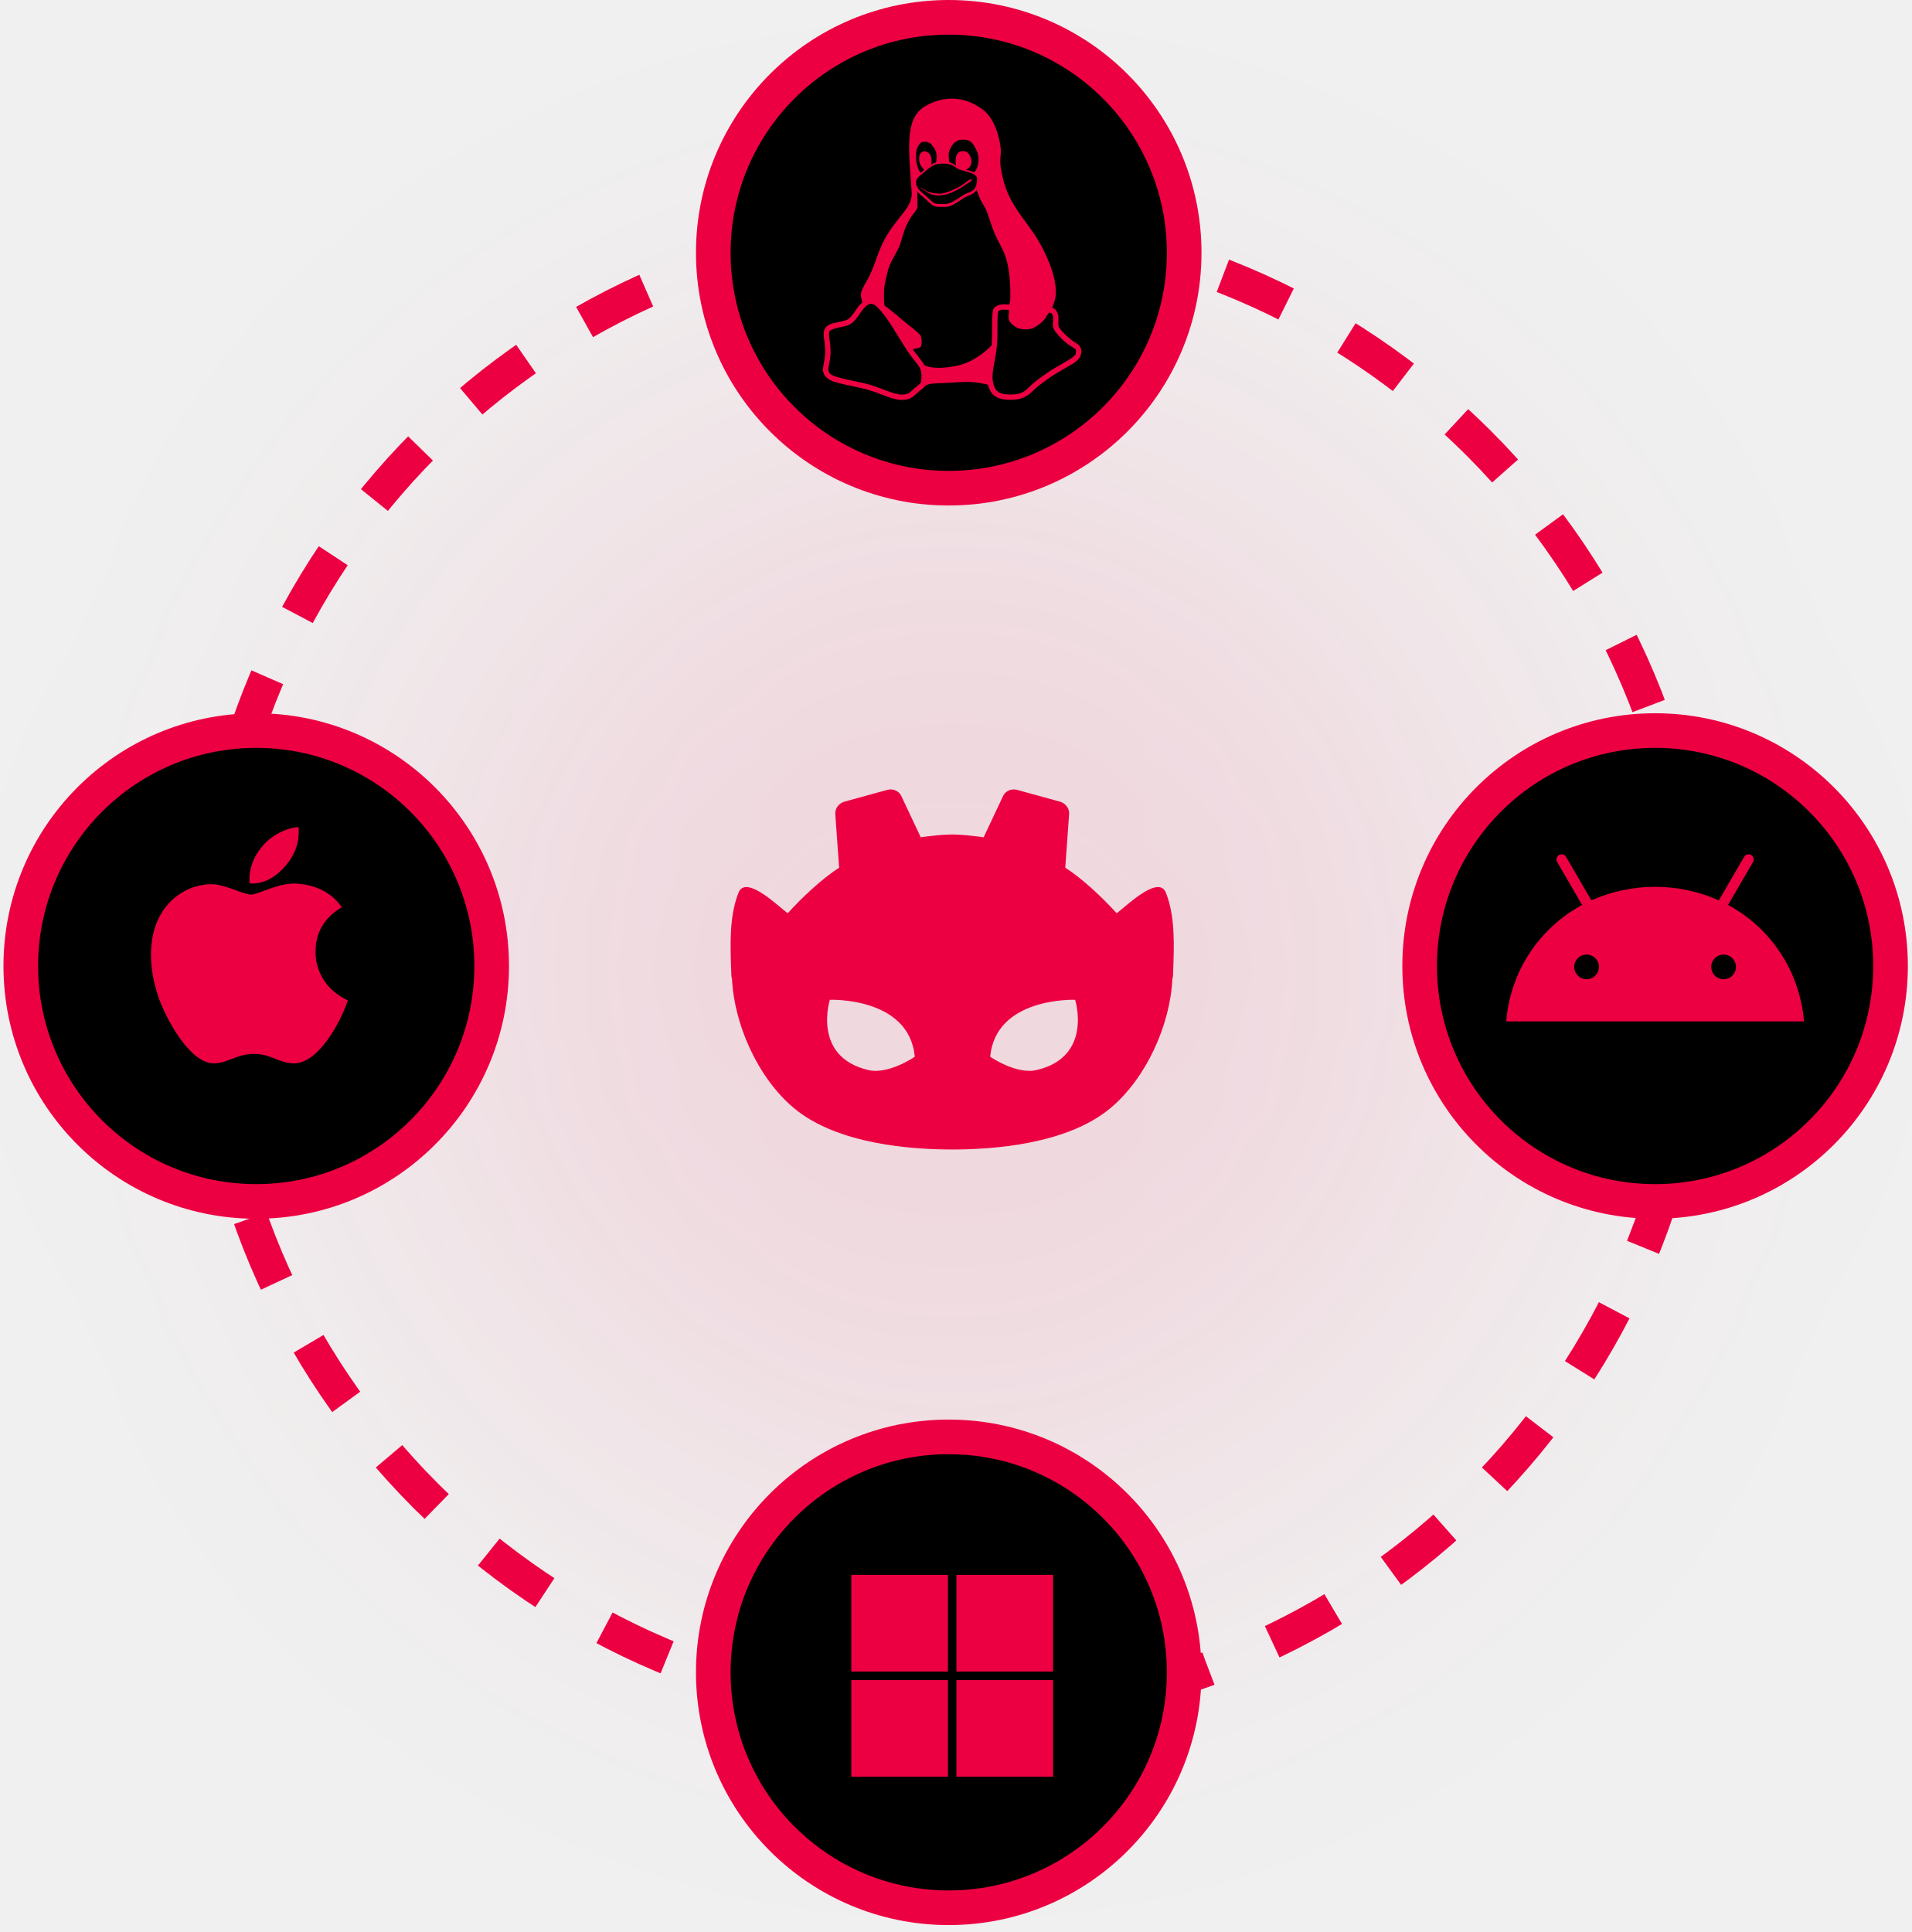
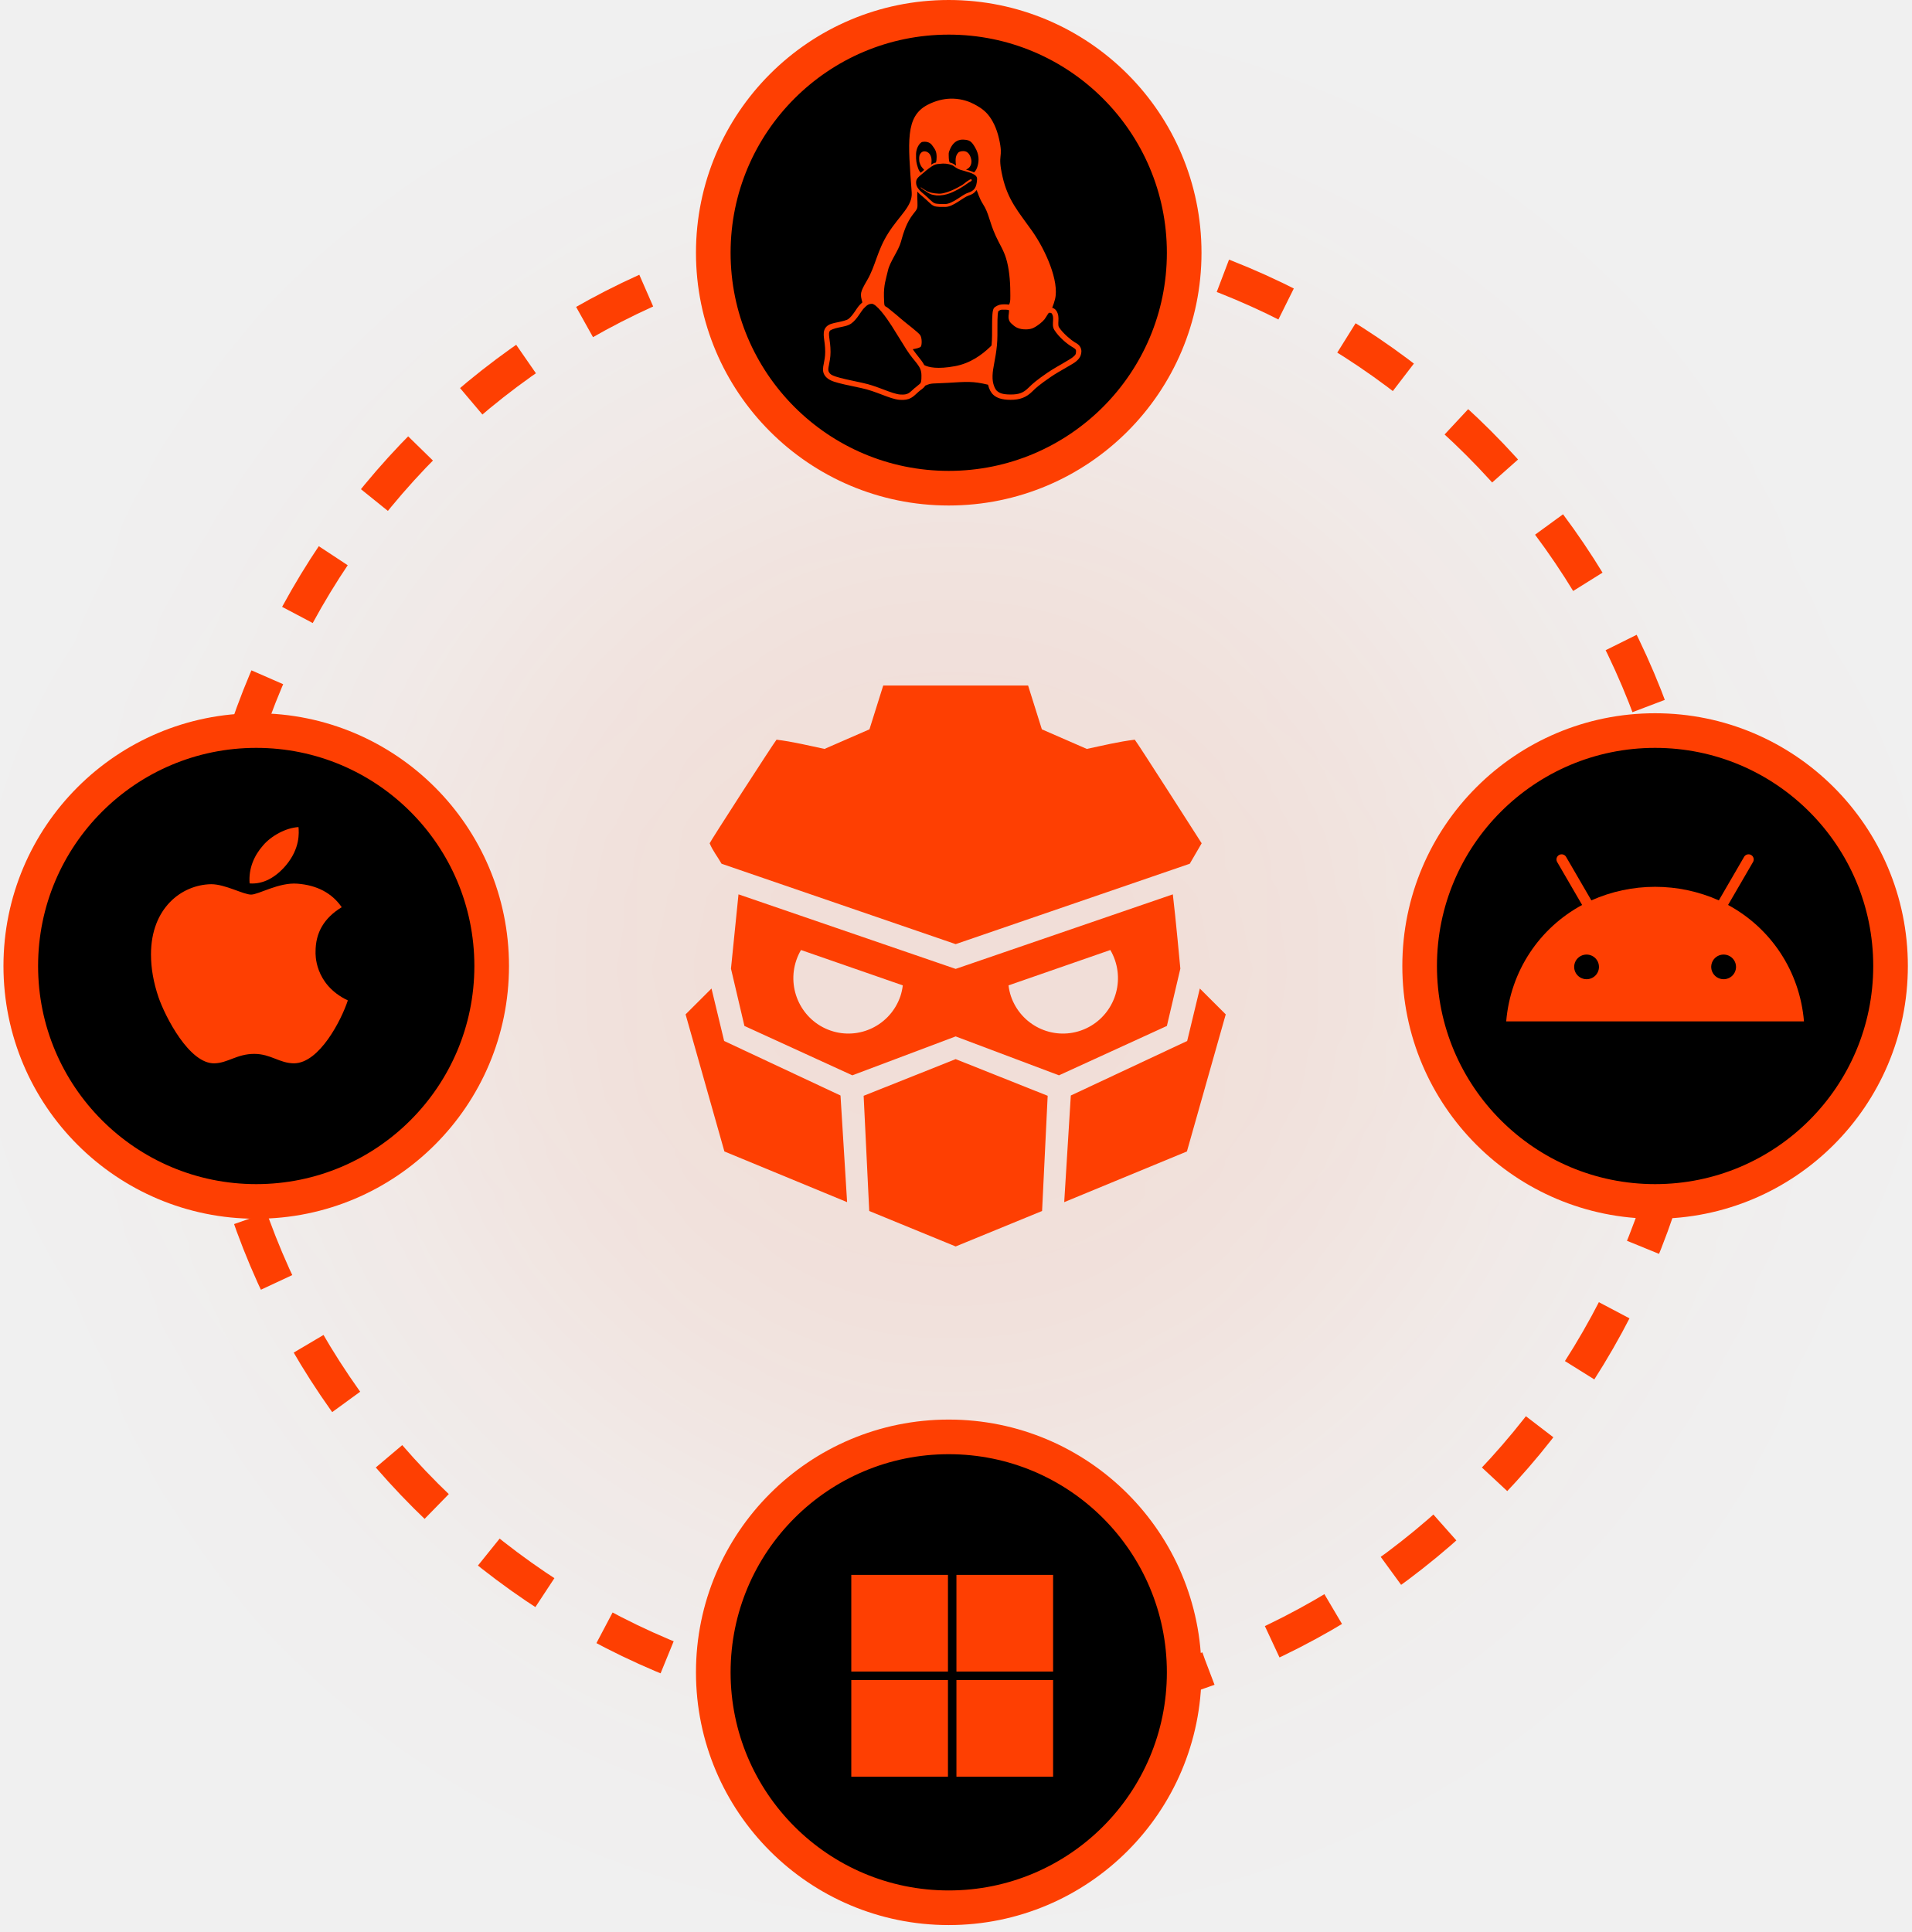
<svg xmlns="http://www.w3.org/2000/svg" viewBox="175 0 276 279" fill="none">
-   <g clip-path="url(#clip0_16_566)">
-     <g filter="url(#filter0_f_16_566)">
-       <circle cx="312.5" cy="140" r="85" fill="#ED0042" fill-opacity="0.1" />
+   <g clip-path="url(#clip0_2032_152)">
+     <g filter="url(#filter0_f_2032_152)">
+       <circle cx="312.5" cy="140" r="85" fill="#FE3F02" fill-opacity="0.1" />
    </g>
-     <path fill-rule="evenodd" clip-rule="evenodd" d="M315.371 120.708C315.932 120.76 316.49 120.828 317.042 120.911L319.848 114.951C320.195 114.212 321.051 113.839 321.877 114.066L328.057 115.766C328.882 115.993 329.441 116.755 329.383 117.573L328.827 125.306C331.24 126.832 334.25 129.663 336.253 131.885C336.493 131.703 336.808 131.441 337.171 131.137C339.123 129.504 342.489 126.688 343.369 128.939C344.708 132.367 344.557 136.373 344.399 140.559L344.388 140.87C344.381 141.057 344.347 141.232 344.293 141.393C343.989 147.934 340.551 155.684 335.351 160.026C329.015 165.316 318.179 166 312.5 166C306.821 166 295.985 165.316 289.649 160.026C284.449 155.684 281.011 147.934 280.707 141.393C280.653 141.232 280.619 141.057 280.612 140.871L280.601 140.559C280.443 136.373 280.292 132.367 281.631 128.939C282.511 126.688 285.877 129.504 287.83 131.137C288.193 131.441 288.507 131.703 288.747 131.885C290.75 129.663 293.76 126.832 296.173 125.306L295.617 117.573C295.559 116.755 296.118 115.993 296.943 115.766L303.123 114.066C303.949 113.839 304.805 114.212 305.152 114.951L307.958 120.911C308.51 120.828 309.068 120.76 309.629 120.708C310.515 120.563 312.479 120.501 312.5 120.5C312.5 120.5 314.48 120.562 315.371 120.708ZM294.834 144.38C294.834 144.38 306.3 143.938 307.097 152.603C307.097 152.603 303.335 155.218 300.385 154.525C292.219 152.603 294.834 144.38 294.834 144.38ZM330.251 144.38C330.251 144.38 318.786 143.938 317.988 152.603C317.988 152.603 321.751 155.218 324.7 154.525C332.866 152.603 330.251 144.38 330.251 144.38Z" fill="#ED0042" />
-     <rect x="205" y="32.5" width="215" height="215" rx="107.5" stroke="#ED0042" stroke-width="5" stroke-dasharray="10 10" />
+     <rect x="205" y="32.5" width="215" height="215" rx="107.5" stroke="#FE3F02" stroke-width="5" stroke-dasharray="10 10" />
+     <path d="M302.539 99L300.552 105.323C298.388 106.266 296.224 107.208 294.06 108.152C291.763 107.664 289.461 107.1 287.134 106.818C286.767 107.234 277.473 121.631 277.476 121.78C277.904 122.836 278.639 123.744 279.195 124.732L313 136.342L346.805 124.732L348.524 121.78C348.524 121.78 339.233 107.234 338.865 106.818C336.539 107.1 334.237 107.664 331.94 108.152C329.776 107.208 327.612 106.266 325.448 105.323L323.461 99H302.539ZM281.641 129.153L280.555 139.884L282.497 148.156L298.081 155.287L313 149.668L327.919 155.287L343.502 148.156L345.445 139.884C345.445 139.884 344.766 132.497 344.359 129.153L313 139.918L281.641 129.153ZM290.666 137.191L305.366 142.298C305.303 142.831 305.187 143.355 305.019 143.865C303.588 148.042 299.065 150.26 294.918 148.819C290.769 147.377 288.567 142.823 289.998 138.646C290.172 138.139 290.396 137.652 290.666 137.191ZM335.334 137.191C335.604 137.652 335.828 138.139 336.002 138.646C337.433 142.823 335.231 147.377 331.083 148.819C326.935 150.26 322.412 148.042 320.981 143.865C320.813 143.355 320.697 142.831 320.634 142.298L335.334 137.191ZM277.742 142.752L274 146.486L279.606 166.282L297.324 173.601L296.371 158.202L279.568 150.327L277.742 142.752ZM348.258 142.752L346.432 150.327L329.629 158.202L328.676 173.601L346.394 166.282L352 146.486L348.258 142.752ZM313 152.949L299.713 158.244L300.52 174.88L313 180L325.48 174.88L326.287 158.244L313 152.949Z" fill="#FE3F02" />
    <rect x="278" y="2.5" width="68" height="68" rx="34" fill="black" />
-     <rect x="278" y="2.5" width="68" height="68" rx="34" stroke="#ED0042" stroke-width="5" />
-     <path d="M312.22 14.248C311.243 14.279 310.128 14.524 308.943 15.139C305.695 16.831 306.12 20.485 306.653 27.8C306.788 29.771 304.903 31.077 303.271 33.657C301.639 36.227 301.461 38.33 300.226 40.453C299.16 42.286 299.194 42.409 299.527 43.666C299.397 43.778 299.28 43.896 299.166 44.012C298.892 44.292 298.661 44.681 298.386 45.072C298.112 45.464 297.81 45.849 297.495 46.077C297.244 46.258 296.59 46.405 295.944 46.542C295.299 46.68 294.629 46.779 294.233 47.298C293.9 47.742 293.918 48.267 293.984 48.816C294.05 49.365 294.165 49.999 294.161 50.824C294.161 51.513 294.047 52.029 293.96 52.487C293.959 52.489 293.96 52.493 293.96 52.495C293.842 53.062 293.74 53.605 294.048 54.134C294.304 54.56 294.715 54.879 295.478 55.13C296.242 55.381 297.406 55.632 299.391 56.046C300.411 56.258 301.428 56.64 302.363 56.994C303.299 57.349 304.145 57.679 304.91 57.741C305.627 57.795 306.136 57.697 306.549 57.468C306.961 57.239 307.252 56.921 307.649 56.568C308.025 56.232 308.308 56.124 308.549 55.781C308.568 55.754 308.58 55.721 308.597 55.693C309.578 55.27 309.536 55.425 311.931 55.283C314.537 55.129 315.451 55.017 317.675 55.556C317.832 56.239 318.124 56.74 318.462 57.034C318.918 57.441 319.623 57.741 320.937 57.741C322.254 57.741 323.193 57.405 324.078 56.52C324.599 55.999 325.138 55.525 326.769 54.407C327.4 53.977 328.203 53.517 328.906 53.114C329.257 52.912 329.587 52.724 329.854 52.56C330.121 52.395 330.318 52.273 330.473 52.118C330.592 51.998 331.126 51.602 331.155 50.776V50.768C331.167 50.356 330.982 50.02 330.762 49.812C330.541 49.605 330.302 49.495 330.151 49.402L330.143 49.394C329.757 49.171 328.474 48.141 327.91 47.241C327.813 47.086 327.815 46.772 327.838 46.342C327.86 45.911 327.874 45.359 327.532 44.863C327.371 44.629 327.149 44.506 326.938 44.446C327.119 43.991 327.262 43.571 327.348 43.217C327.99 40.612 325.974 36.099 324.046 33.367C322.118 30.636 320.542 28.945 319.764 25.494C318.977 22.035 319.951 23.035 319.258 20.016C318.919 18.51 318.319 17.316 317.651 16.529C316.983 15.726 316.09 15.272 315.651 15.035C315.075 14.726 314.008 14.285 312.63 14.248C312.496 14.244 312.36 14.243 312.22 14.248ZM314.004 20.16C314.073 20.16 314.147 20.162 314.221 20.168C314.99 20.227 315.295 20.386 315.827 21.333C316.394 22.323 316.384 23.167 316.181 23.928C316.073 24.331 315.919 24.658 315.651 24.9C315.59 24.869 315.53 24.839 315.466 24.812C315.169 24.684 314.832 24.587 314.494 24.49C314.703 24.407 314.903 24.271 315.04 24.089C315.243 23.826 315.316 23.446 315.265 23.116C315.138 22.389 314.767 21.823 314.132 21.823C313.862 21.823 313.539 21.861 313.361 22.056C313.124 22.318 312.992 22.651 312.992 23.116C312.992 23.359 313.007 23.659 313.056 23.92C312.991 23.876 312.928 23.829 312.855 23.775C312.67 23.638 312.415 23.532 312.132 23.462C312.061 23.295 312.016 23.103 312.011 22.851C311.995 22.04 311.933 22.137 312.212 21.494C312.458 20.939 312.966 20.17 314.004 20.16ZM308.541 20.465C308.891 20.469 309.308 20.578 309.593 20.972C309.991 21.521 310.252 21.813 310.252 22.659C310.256 23.01 310.219 23.26 310.156 23.47C310.026 23.499 309.892 23.538 309.738 23.615C309.655 23.658 309.564 23.718 309.473 23.775C309.503 23.579 309.521 23.371 309.521 23.165C309.521 22.801 309.409 22.477 309.248 22.249C309.096 22.021 308.771 21.855 308.517 21.855C308.246 21.855 308.05 21.964 307.898 22.201C307.678 22.522 307.738 22.887 307.738 23.141C307.738 23.547 308.022 24.035 308.115 24.137C308.283 24.31 308.354 24.45 308.453 24.53C308.372 24.598 308.292 24.666 308.228 24.723C308.129 24.808 308.044 24.874 307.954 24.948C307.795 24.775 307.661 24.551 307.569 24.281C307.341 23.605 307.254 23.223 307.28 22.225C307.288 21.853 307.394 21.5 307.521 21.221C307.715 20.806 308 20.523 308.22 20.489C308.315 20.473 308.424 20.464 308.541 20.465ZM311.176 23.623C311.732 23.609 312.409 23.759 312.702 23.976C313.071 24.251 313.348 24.408 313.69 24.522C314.255 24.708 314.887 24.84 315.361 25.045C315.599 25.147 315.799 25.266 315.924 25.406C316.049 25.546 316.107 25.702 316.092 25.92C316.055 26.505 315.956 26.913 315.755 27.206C315.555 27.499 315.254 27.697 314.775 27.848C314.333 27.985 313.788 28.392 313.2 28.764C312.613 29.136 311.993 29.463 311.497 29.463C311.002 29.463 310.311 29.477 309.963 29.351C309.815 29.298 309.585 29.116 309.328 28.877C309.072 28.637 308.788 28.345 308.469 28.081H308.461C307.839 27.577 307.303 27.06 307.288 26.418C307.276 26.07 307.369 25.861 307.561 25.647C307.752 25.433 308.045 25.22 308.396 24.916C308.754 24.6 309.419 24.073 309.85 23.848C309.853 23.846 309.856 23.849 309.858 23.848C310.251 23.654 310.492 23.691 310.943 23.639C311.016 23.63 311.097 23.625 311.176 23.623ZM315.233 25.88C315.154 25.883 315.058 25.933 314.952 25.992C314.846 26.052 314.729 26.13 314.606 26.218C314.363 26.392 314.112 26.597 313.931 26.732C313.93 26.733 313.925 26.731 313.923 26.732C313.564 26.949 312.936 27.296 312.269 27.567C311.599 27.839 310.888 28.031 310.397 27.953C310.394 27.953 310.391 27.953 310.389 27.953C309.981 27.939 309.179 27.837 308.669 27.503C308.41 27.344 308.127 27.189 308.003 27.053L307.971 27.085L307.955 27.117C308.169 27.265 308.171 27.297 308.485 27.503C308.488 27.505 308.49 27.501 308.493 27.503C308.537 27.537 308.588 27.561 308.621 27.583C308.781 27.681 308.945 27.791 309.047 27.864C309.493 28.092 309.506 28.112 310.228 28.218C310.231 28.218 310.233 28.218 310.236 28.218C311.626 28.3 312.711 27.683 313.409 27.318C314.064 26.947 314.432 26.685 314.863 26.378C315.022 26.271 315.156 26.215 315.241 26.153C315.283 26.122 315.314 26.09 315.321 26.041C315.328 25.992 315.308 25.942 315.265 25.896C315.263 25.893 315.26 25.89 315.257 25.888C315.254 25.888 315.252 25.888 315.249 25.888C315.247 25.885 315.244 25.882 315.241 25.88C315.238 25.88 315.236 25.88 315.233 25.88ZM316.012 27.433C316.254 27.891 316.333 28.5 316.944 29.471C317.849 30.892 317.793 31.89 318.808 34.114C319.315 35.231 319.914 36.093 320.286 37.328C320.692 38.647 320.889 40.445 320.889 42.204C320.889 42.881 320.949 43.616 320.704 43.988C320.702 43.99 320.705 43.993 320.704 43.996C320.505 43.956 320.296 43.948 320.021 43.948C319.475 43.948 319.188 44.016 318.719 44.309C318.717 44.311 318.714 44.308 318.711 44.309V44.317C318.499 44.45 318.446 44.628 318.398 44.799C318.35 44.973 318.329 45.163 318.31 45.386C318.272 45.83 318.262 46.382 318.262 46.976C318.262 47.917 318.271 48.968 318.189 49.788C318.186 49.822 318.185 49.851 318.181 49.884C318.121 49.948 318.066 50.009 317.996 50.077C316.779 51.253 315.101 52.467 312.927 52.873C310.382 53.347 309.108 53.049 308.469 52.728C308.356 52.509 308.222 52.3 308.075 52.102C307.712 51.61 307.274 51.114 306.806 50.431C307.201 50.365 307.88 50.231 307.987 50.029C308.139 49.733 308.144 48.82 307.89 48.414C307.654 48.017 305.9 46.732 305.054 45.996C304.251 45.286 303.722 44.893 303.215 44.47C302.699 44.047 302.687 44.539 302.644 42.839C302.602 41.139 302.935 40.324 303.223 39.055C303.51 37.778 304.748 36.203 305.095 34.926C305.137 34.74 305.213 34.55 305.255 34.364C305.357 33.991 305.481 33.611 305.617 33.247C305.837 32.638 306.113 32.038 306.468 31.48C307.162 30.422 307.489 30.366 307.489 29.664C307.489 28.615 307.431 28.797 307.464 27.714C307.465 27.695 307.471 27.683 307.472 27.666C307.704 27.949 308.002 28.203 308.3 28.445C308.606 28.698 308.898 28.98 309.16 29.224C309.418 29.466 309.645 29.662 309.875 29.747V29.755C309.876 29.755 309.881 29.754 309.883 29.755C310.329 29.913 311.014 29.883 311.497 29.883C312.101 29.883 312.74 29.522 313.337 29.144C313.934 28.766 314.494 28.361 314.847 28.252C315.358 28.091 315.725 27.863 315.964 27.513C315.982 27.487 315.996 27.46 316.012 27.433ZM300.949 43.875C301.009 43.877 301.216 43.954 301.463 44.157C301.71 44.359 301.999 44.662 302.283 45C302.85 45.676 303.413 46.512 303.793 47.105C304.56 48.319 304.746 48.657 305.906 50.495C306.505 51.443 307.074 52.042 307.456 52.56C307.839 53.077 308.048 53.478 308.059 54.19C308.071 54.969 308.002 55.215 307.914 55.339C307.828 55.463 307.575 55.612 307.143 55.998H307.135V55.99C306.712 56.365 306.451 56.642 306.179 56.793C305.908 56.944 305.595 57.016 304.974 56.97C304.972 56.97 304.968 56.97 304.966 56.97C304.387 56.921 303.566 56.624 302.636 56.271C301.703 55.917 300.654 55.52 299.551 55.291C297.569 54.877 296.402 54.616 295.719 54.391C295.041 54.168 294.882 54.038 294.707 53.749C294.706 53.746 294.708 53.743 294.707 53.741C294.549 53.463 294.598 53.207 294.715 52.648V52.64C294.797 52.205 294.931 51.608 294.932 50.833C294.932 50.829 294.932 50.828 294.932 50.824C294.936 49.929 294.808 49.234 294.747 48.728C294.686 48.22 294.695 47.962 294.844 47.764C294.938 47.64 295.474 47.432 296.105 47.298C296.736 47.163 297.434 47.072 297.945 46.703C298.391 46.381 298.731 45.928 299.021 45.514C299.311 45.1 299.563 44.71 299.72 44.55C300.146 44.115 300.397 43.862 300.949 43.875ZM319.732 44.719C319.806 44.717 319.896 44.719 320.021 44.719C320.283 44.719 320.458 44.73 320.559 44.751C320.642 44.768 320.67 44.777 320.696 44.799C320.689 44.797 320.706 44.84 320.704 44.952C320.701 45.101 320.67 45.33 320.639 45.611V45.619C320.608 45.958 320.687 46.251 320.824 46.462C320.962 46.673 321.13 46.791 321.25 46.896V46.904C321.477 47.094 321.884 47.48 322.792 47.555H322.801C323.678 47.617 324.14 47.437 324.552 47.177C324.978 46.908 325.51 46.506 325.789 46.157H325.797C325.932 45.987 326.085 45.72 326.239 45.482C326.316 45.363 326.389 45.254 326.44 45.185C326.448 45.183 326.455 45.178 326.464 45.177C326.519 45.168 326.576 45.166 326.633 45.169C326.746 45.174 326.816 45.186 326.898 45.305C327.08 45.57 327.088 45.894 327.066 46.301C327.045 46.709 326.967 47.197 327.251 47.651C327.936 48.743 329.169 49.715 329.75 50.053V50.061C329.751 50.062 329.756 50.06 329.758 50.061C329.95 50.178 330.126 50.275 330.232 50.374C330.337 50.474 330.388 50.547 330.384 50.744C330.384 50.748 330.384 50.748 330.384 50.752C330.361 51.317 330.194 51.304 329.926 51.571C329.887 51.611 329.695 51.746 329.444 51.901C329.193 52.056 328.879 52.246 328.528 52.447C327.827 52.849 327.007 53.315 326.335 53.773H326.327C324.677 54.904 324.084 55.43 323.54 55.974C322.766 56.747 322.14 56.97 320.937 56.97C319.73 56.97 319.299 56.743 318.976 56.456H318.968C318.718 56.238 318.287 55.464 318.326 54.271C318.358 53.069 318.762 51.893 318.96 49.868C319.048 48.981 319.033 47.913 319.033 46.976C319.033 46.386 319.039 45.85 319.073 45.458C319.09 45.262 319.119 45.094 319.145 45C319.157 44.957 319.172 44.943 319.177 44.936C319.178 44.935 319.177 44.928 319.177 44.928C319.445 44.758 319.508 44.725 319.732 44.719Z" fill="#ED0042" />
+     <rect x="278" y="2.5" width="68" height="68" rx="34" stroke="#FE3F02" stroke-width="5" />
+     <path d="M312.22 14.247C311.243 14.279 310.128 14.524 308.943 15.139C305.695 16.831 306.12 20.485 306.653 27.8C306.788 29.77 304.903 31.077 303.271 33.657C301.639 36.227 301.461 38.33 300.226 40.453C299.16 42.286 299.194 42.409 299.527 43.666C299.397 43.778 299.28 43.895 299.166 44.012C298.892 44.291 298.661 44.681 298.386 45.072C298.112 45.464 297.81 45.849 297.495 46.076C297.244 46.257 296.59 46.404 295.944 46.542C295.299 46.68 294.629 46.779 294.233 47.297C293.9 47.741 293.918 48.267 293.984 48.816C294.05 49.365 294.165 49.999 294.161 50.824C294.161 51.513 294.047 52.029 293.96 52.487C293.959 52.489 293.96 52.493 293.96 52.495C293.842 53.062 293.74 53.605 294.048 54.134C294.304 54.56 294.715 54.879 295.478 55.13C296.242 55.381 297.406 55.632 299.391 56.046C300.411 56.257 301.428 56.639 302.363 56.994C303.299 57.349 304.145 57.679 304.91 57.741C305.627 57.795 306.136 57.697 306.549 57.468C306.961 57.239 307.252 56.921 307.649 56.568C308.025 56.232 308.308 56.124 308.549 55.781C308.568 55.754 308.58 55.721 308.597 55.693C309.578 55.27 309.536 55.425 311.931 55.283C314.537 55.129 315.451 55.017 317.675 55.556C317.832 56.239 318.124 56.74 318.462 57.034C318.918 57.441 319.623 57.741 320.937 57.741C322.254 57.741 323.193 57.405 324.078 56.52C324.599 55.999 325.138 55.525 326.769 54.407C327.4 53.977 328.203 53.517 328.906 53.114C329.257 52.912 329.587 52.724 329.854 52.559C330.121 52.395 330.318 52.273 330.473 52.118C330.592 51.998 331.126 51.602 331.155 50.776V50.768C331.167 50.356 330.982 50.02 330.762 49.812C330.541 49.604 330.302 49.494 330.151 49.402L330.143 49.394C329.757 49.171 328.474 48.141 327.91 47.241C327.813 47.086 327.815 46.772 327.838 46.342C327.86 45.911 327.874 45.359 327.532 44.863C327.371 44.628 327.149 44.506 326.938 44.446C327.119 43.99 327.262 43.571 327.348 43.216C327.99 40.612 325.974 36.099 324.046 33.367C322.118 30.636 320.542 28.945 319.764 25.494C318.977 22.035 319.951 23.035 319.258 20.015C318.919 18.51 318.319 17.315 317.651 16.529C316.983 15.726 316.09 15.271 315.651 15.035C315.075 14.725 314.008 14.285 312.63 14.247C312.496 14.244 312.36 14.243 312.22 14.247ZM314.004 20.16C314.073 20.159 314.147 20.162 314.221 20.168C314.99 20.227 315.295 20.386 315.827 21.333C316.394 22.322 316.384 23.167 316.181 23.928C316.073 24.331 315.919 24.658 315.651 24.9C315.59 24.869 315.53 24.839 315.466 24.811C315.169 24.684 314.832 24.587 314.494 24.49C314.703 24.407 314.903 24.271 315.04 24.088C315.243 23.826 315.316 23.446 315.265 23.116C315.138 22.389 314.767 21.823 314.132 21.823C313.862 21.823 313.539 21.861 313.361 22.056C313.124 22.318 312.992 22.651 312.992 23.116C312.992 23.359 313.007 23.659 313.056 23.92C312.991 23.876 312.928 23.829 312.855 23.775C312.67 23.638 312.415 23.532 312.132 23.462C312.061 23.295 312.016 23.102 312.011 22.851C311.995 22.039 311.933 22.136 312.212 21.494C312.458 20.939 312.966 20.17 314.004 20.16ZM308.541 20.465C308.891 20.468 309.308 20.578 309.593 20.971C309.991 21.521 310.252 21.813 310.252 22.659C310.256 23.01 310.219 23.26 310.156 23.47C310.026 23.499 309.892 23.538 309.738 23.614C309.655 23.657 309.564 23.718 309.473 23.775C309.503 23.579 309.521 23.37 309.521 23.165C309.521 22.801 309.409 22.477 309.248 22.249C309.096 22.02 308.771 21.855 308.517 21.855C308.246 21.855 308.05 21.964 307.898 22.201C307.678 22.522 307.738 22.887 307.738 23.14C307.738 23.546 308.022 24.035 308.115 24.137C308.283 24.31 308.354 24.45 308.453 24.53C308.372 24.598 308.292 24.666 308.228 24.723C308.129 24.808 308.044 24.874 307.954 24.948C307.795 24.775 307.661 24.551 307.569 24.281C307.341 23.605 307.254 23.223 307.28 22.225C307.288 21.853 307.394 21.5 307.521 21.221C307.715 20.806 308 20.523 308.22 20.489C308.315 20.473 308.424 20.464 308.541 20.465ZM311.176 23.622C311.732 23.609 312.409 23.759 312.702 23.976C313.071 24.251 313.348 24.408 313.69 24.522C314.255 24.707 314.887 24.84 315.361 25.044C315.599 25.147 315.799 25.266 315.924 25.406C316.049 25.546 316.107 25.702 316.092 25.92C316.055 26.505 315.956 26.913 315.755 27.206C315.555 27.498 315.254 27.697 314.775 27.848C314.333 27.984 313.788 28.392 313.2 28.764C312.613 29.136 311.993 29.463 311.497 29.463C311.002 29.463 310.311 29.477 309.963 29.351C309.815 29.298 309.585 29.116 309.328 28.877C309.072 28.637 308.788 28.344 308.469 28.081H308.461C307.839 27.577 307.303 27.06 307.288 26.418C307.276 26.07 307.369 25.861 307.561 25.647C307.752 25.433 308.045 25.22 308.396 24.916C308.754 24.6 309.419 24.073 309.85 23.848C309.853 23.846 309.856 23.849 309.858 23.848C310.251 23.654 310.492 23.691 310.943 23.639C311.016 23.63 311.097 23.625 311.176 23.622ZM315.233 25.88C315.154 25.883 315.058 25.933 314.952 25.992C314.846 26.052 314.729 26.13 314.606 26.217C314.363 26.391 314.112 26.596 313.931 26.732C313.93 26.733 313.925 26.731 313.923 26.732C313.564 26.948 312.936 27.296 312.269 27.567C311.599 27.839 310.888 28.031 310.397 27.953C310.394 27.952 310.391 27.952 310.389 27.953C309.981 27.939 309.179 27.837 308.669 27.503C308.41 27.343 308.127 27.189 308.003 27.053L307.971 27.085L307.955 27.117C308.169 27.265 308.171 27.297 308.485 27.503C308.488 27.505 308.49 27.501 308.493 27.503C308.537 27.537 308.588 27.561 308.621 27.583C308.781 27.681 308.945 27.791 309.047 27.864C309.493 28.092 309.506 28.112 310.228 28.218C310.231 28.218 310.233 28.218 310.236 28.218C311.626 28.3 312.711 27.683 313.409 27.318C314.064 26.947 314.432 26.685 314.863 26.378C315.022 26.271 315.156 26.215 315.241 26.153C315.283 26.122 315.314 26.09 315.321 26.041C315.328 25.992 315.308 25.941 315.265 25.896C315.263 25.893 315.26 25.89 315.257 25.888C315.254 25.888 315.252 25.888 315.249 25.888C315.247 25.885 315.244 25.882 315.241 25.88C315.238 25.88 315.236 25.88 315.233 25.88ZM316.012 27.433C316.254 27.891 316.333 28.5 316.944 29.471C317.849 30.892 317.793 31.89 318.808 34.114C319.315 35.231 319.914 36.093 320.286 37.328C320.692 38.647 320.889 40.445 320.889 42.204C320.889 42.881 320.949 43.615 320.704 43.988C320.702 43.99 320.705 43.993 320.704 43.996C320.505 43.956 320.296 43.947 320.021 43.947C319.475 43.947 319.188 44.015 318.719 44.309C318.717 44.31 318.714 44.307 318.711 44.309V44.317C318.499 44.45 318.446 44.628 318.398 44.799C318.35 44.973 318.329 45.163 318.31 45.386C318.272 45.83 318.262 46.382 318.262 46.976C318.262 47.917 318.271 48.967 318.189 49.788C318.186 49.821 318.185 49.851 318.181 49.884C318.121 49.948 318.066 50.009 317.996 50.077C316.779 51.253 315.101 52.467 312.927 52.873C310.382 53.347 309.108 53.049 308.469 52.728C308.356 52.509 308.222 52.3 308.075 52.102C307.712 51.61 307.274 51.114 306.806 50.431C307.201 50.365 307.88 50.231 307.987 50.029C308.139 49.733 308.144 48.82 307.89 48.414C307.654 48.017 305.9 46.732 305.054 45.996C304.251 45.285 303.722 44.893 303.215 44.47C302.699 44.047 302.687 44.539 302.644 42.839C302.602 41.139 302.935 40.324 303.223 39.055C303.51 37.778 304.748 36.203 305.095 34.926C305.137 34.74 305.213 34.549 305.255 34.363C305.357 33.991 305.481 33.61 305.617 33.247C305.837 32.638 306.113 32.038 306.468 31.479C307.162 30.422 307.489 30.366 307.489 29.664C307.489 28.615 307.431 28.796 307.464 27.714C307.465 27.695 307.471 27.683 307.472 27.666C307.704 27.949 308.002 28.203 308.3 28.445C308.606 28.698 308.898 28.98 309.16 29.224C309.418 29.465 309.645 29.662 309.875 29.746V29.755C309.876 29.755 309.881 29.754 309.883 29.755C310.329 29.913 311.014 29.883 311.497 29.883C312.101 29.883 312.74 29.522 313.337 29.144C313.934 28.766 314.494 28.361 314.847 28.252C315.358 28.091 315.725 27.863 315.964 27.513C315.982 27.487 315.996 27.46 316.012 27.433ZM300.949 43.875C301.009 43.877 301.216 43.954 301.463 44.156C301.71 44.358 301.999 44.662 302.283 45C302.85 45.676 303.413 46.512 303.793 47.105C304.56 48.319 304.746 48.657 305.906 50.495C306.505 51.443 307.074 52.042 307.456 52.559C307.839 53.077 308.048 53.477 308.059 54.19C308.071 54.969 308.002 55.215 307.914 55.339C307.828 55.463 307.575 55.612 307.143 55.998H307.135V55.99C306.712 56.365 306.451 56.642 306.179 56.793C305.908 56.944 305.595 57.016 304.974 56.97C304.972 56.97 304.968 56.97 304.966 56.97C304.387 56.921 303.566 56.623 302.636 56.271C301.703 55.917 300.654 55.519 299.551 55.291C297.569 54.877 296.402 54.616 295.719 54.391C295.041 54.168 294.882 54.038 294.707 53.748C294.706 53.746 294.708 53.743 294.707 53.74C294.549 53.463 294.598 53.207 294.715 52.648V52.64C294.797 52.205 294.931 51.608 294.932 50.832C294.932 50.829 294.932 50.828 294.932 50.824C294.936 49.929 294.808 49.234 294.747 48.728C294.686 48.219 294.695 47.962 294.844 47.764C294.938 47.64 295.474 47.432 296.105 47.298C296.736 47.163 297.434 47.072 297.945 46.703C298.391 46.381 298.731 45.928 299.021 45.514C299.311 45.1 299.563 44.71 299.72 44.55C300.146 44.115 300.397 43.862 300.949 43.875ZM319.732 44.719C319.806 44.717 319.896 44.719 320.021 44.719C320.283 44.719 320.458 44.73 320.559 44.751C320.642 44.768 320.67 44.777 320.696 44.799C320.689 44.797 320.706 44.84 320.704 44.952C320.701 45.101 320.67 45.33 320.639 45.61V45.618C320.608 45.958 320.687 46.251 320.824 46.462C320.962 46.673 321.13 46.791 321.25 46.896V46.904C321.477 47.094 321.884 47.48 322.792 47.554H322.801C323.678 47.617 324.14 47.436 324.552 47.177C324.978 46.908 325.51 46.506 325.789 46.157H325.797C325.932 45.986 326.085 45.719 326.239 45.482C326.316 45.363 326.389 45.254 326.44 45.185C326.448 45.183 326.455 45.178 326.464 45.177C326.519 45.168 326.576 45.166 326.633 45.169C326.746 45.174 326.816 45.186 326.898 45.305C327.08 45.57 327.088 45.894 327.066 46.301C327.045 46.708 326.967 47.197 327.251 47.651C327.936 48.743 329.169 49.715 329.75 50.053V50.061C329.751 50.062 329.756 50.06 329.758 50.061C329.95 50.178 330.126 50.275 330.232 50.374C330.337 50.473 330.388 50.547 330.384 50.744C330.384 50.747 330.384 50.748 330.384 50.752C330.361 51.317 330.194 51.303 329.926 51.571C329.887 51.611 329.695 51.746 329.444 51.901C329.193 52.056 328.879 52.246 328.528 52.447C327.827 52.849 327.007 53.315 326.335 53.773H326.327C324.677 54.904 324.084 55.429 323.54 55.974C322.766 56.747 322.14 56.97 320.937 56.97C319.73 56.97 319.299 56.743 318.976 56.456H318.968C318.718 56.238 318.287 55.464 318.326 54.271C318.358 53.069 318.762 51.893 318.96 49.868C319.048 48.98 319.033 47.913 319.033 46.976C319.033 46.386 319.039 45.85 319.073 45.458C319.09 45.261 319.119 45.094 319.145 45C319.157 44.957 319.172 44.943 319.177 44.936C319.178 44.935 319.177 44.928 319.177 44.928C319.445 44.758 319.508 44.725 319.732 44.719Z" fill="#FE3F02" />
    <rect x="380" y="105.5" width="68" height="68" rx="34" fill="black" />
-     <rect x="380" y="105.5" width="68" height="68" rx="34" stroke="#ED0042" stroke-width="5" />
-     <g clip-path="url(#clip1_16_566)">
-       <path d="M423.895 141.409C423.541 141.409 423.194 141.304 422.9 141.109C422.605 140.913 422.376 140.635 422.24 140.309C422.104 139.984 422.069 139.626 422.138 139.28C422.207 138.935 422.378 138.617 422.628 138.368C422.879 138.119 423.198 137.949 423.546 137.881C423.893 137.812 424.253 137.847 424.581 137.982C424.908 138.117 425.188 138.345 425.385 138.638C425.582 138.931 425.687 139.275 425.687 139.628C425.687 140.1 425.498 140.553 425.162 140.887C424.826 141.221 424.37 141.409 423.895 141.409ZM404.105 141.409C403.75 141.409 403.404 141.304 403.109 141.109C402.815 140.913 402.585 140.635 402.449 140.309C402.314 139.984 402.278 139.626 402.348 139.28C402.417 138.935 402.587 138.617 402.838 138.368C403.088 138.119 403.408 137.949 403.755 137.881C404.103 137.812 404.463 137.847 404.79 137.982C405.118 138.117 405.398 138.345 405.594 138.638C405.791 138.931 405.896 139.275 405.896 139.628C405.896 140.1 405.708 140.553 405.372 140.887C405.036 141.221 404.58 141.409 404.105 141.409ZM424.537 130.686L428.116 124.526C428.173 124.441 428.212 124.346 428.23 124.246C428.249 124.146 428.247 124.044 428.223 123.945C428.2 123.846 428.157 123.752 428.096 123.671C428.036 123.589 427.959 123.521 427.87 123.47C427.782 123.419 427.684 123.387 427.582 123.375C427.481 123.363 427.378 123.372 427.28 123.402C427.182 123.431 427.092 123.48 427.014 123.546C426.936 123.611 426.872 123.692 426.827 123.783L423.203 130.023C420.309 128.732 417.172 128.065 414 128.065C410.828 128.065 407.691 128.732 404.797 130.023L401.173 123.783C401.128 123.692 401.064 123.611 400.986 123.546C400.908 123.48 400.818 123.431 400.72 123.402C400.622 123.372 400.519 123.363 400.418 123.375C400.316 123.387 400.218 123.419 400.13 123.47C400.041 123.521 399.964 123.589 399.904 123.671C399.843 123.752 399.8 123.846 399.777 123.945C399.753 124.044 399.751 124.146 399.77 124.246C399.788 124.346 399.827 124.441 399.884 124.526L403.463 130.686C397.317 134.009 393.115 140.193 392.5 147.5H435.5C434.885 140.193 430.682 134.009 424.537 130.686Z" fill="#ED0042" />
+     <rect x="380" y="105.5" width="68" height="68" rx="34" stroke="#FE3F02" stroke-width="5" />
+     <g clip-path="url(#clip1_2032_152)">
+       <path d="M423.895 141.409C423.541 141.409 423.194 141.304 422.9 141.109C422.605 140.913 422.376 140.635 422.24 140.309C422.104 139.984 422.069 139.626 422.138 139.28C422.207 138.935 422.378 138.617 422.628 138.368C422.879 138.119 423.198 137.949 423.546 137.881C423.893 137.812 424.253 137.847 424.581 137.982C424.908 138.117 425.188 138.345 425.385 138.638C425.582 138.931 425.687 139.275 425.687 139.628C425.687 140.1 425.498 140.553 425.162 140.887C424.826 141.221 424.37 141.409 423.895 141.409ZM404.105 141.409C403.75 141.409 403.404 141.304 403.109 141.109C402.815 140.913 402.585 140.635 402.449 140.309C402.314 139.984 402.278 139.626 402.348 139.28C402.417 138.935 402.587 138.617 402.838 138.368C403.088 138.119 403.408 137.949 403.755 137.881C404.103 137.812 404.463 137.847 404.79 137.982C405.118 138.117 405.398 138.345 405.594 138.638C405.791 138.931 405.896 139.275 405.896 139.628C405.896 140.1 405.708 140.553 405.372 140.887C405.036 141.221 404.58 141.409 404.105 141.409ZM424.537 130.686L428.116 124.526C428.173 124.441 428.212 124.346 428.23 124.246C428.249 124.146 428.247 124.044 428.223 123.945C428.2 123.846 428.157 123.752 428.096 123.671C428.036 123.589 427.959 123.521 427.87 123.47C427.782 123.419 427.684 123.387 427.582 123.375C427.481 123.363 427.378 123.372 427.28 123.402C427.182 123.431 427.092 123.48 427.014 123.546C426.936 123.611 426.872 123.692 426.827 123.783L423.203 130.023C420.309 128.732 417.172 128.065 414 128.065C410.828 128.065 407.691 128.732 404.797 130.023L401.173 123.783C401.128 123.692 401.064 123.611 400.986 123.546C400.908 123.48 400.818 123.431 400.72 123.402C400.622 123.372 400.519 123.363 400.418 123.375C400.316 123.387 400.218 123.419 400.13 123.47C400.041 123.521 399.964 123.589 399.904 123.671C399.843 123.752 399.8 123.846 399.777 123.945C399.753 124.044 399.751 124.146 399.77 124.246C399.788 124.346 399.827 124.441 399.884 124.526L403.463 130.686C397.317 134.009 393.115 140.193 392.5 147.5H435.5C434.885 140.193 430.682 134.009 424.537 130.686Z" fill="#FE3F02" />
    </g>
    <rect x="178" y="105.5" width="68" height="68" rx="34" fill="black" />
-     <rect x="178" y="105.5" width="68" height="68" rx="34" stroke="#ED0042" stroke-width="5" />
-     <g clip-path="url(#clip2_16_566)">
-       <path d="M220.568 137.467C220.553 134.672 221.807 132.562 224.345 131.008C222.925 128.959 220.78 127.832 217.948 127.611C215.267 127.397 212.337 129.188 211.264 129.188C210.131 129.188 207.534 127.687 205.495 127.687C201.28 127.755 196.802 131.077 196.802 137.833C196.802 139.829 197.165 141.89 197.89 144.018C198.856 146.814 202.345 153.669 205.985 153.555C207.889 153.509 209.233 152.191 211.71 152.191C214.111 152.191 215.358 153.555 217.48 153.555C221.15 153.502 224.307 147.271 225.228 144.468C220.304 142.129 220.568 137.612 220.568 137.467ZM216.294 124.96C218.356 122.492 218.167 120.245 218.106 119.438C216.286 119.544 214.179 120.687 212.979 122.096C211.657 123.604 210.879 125.47 211.045 127.573C213.016 127.725 214.814 126.704 216.294 124.96Z" fill="#ED0042" />
+     <rect x="178" y="105.5" width="68" height="68" rx="34" stroke="#FE3F02" stroke-width="5" />
+     <g clip-path="url(#clip2_2032_152)">
+       <path d="M220.568 137.467C220.553 134.672 221.807 132.562 224.345 131.008C222.925 128.959 220.78 127.832 217.948 127.611C215.267 127.397 212.337 129.188 211.264 129.188C210.131 129.188 207.534 127.687 205.495 127.687C201.28 127.755 196.802 131.077 196.802 137.833C196.802 139.829 197.165 141.89 197.89 144.018C198.856 146.814 202.345 153.669 205.985 153.555C207.889 153.509 209.233 152.191 211.71 152.191C214.111 152.191 215.358 153.555 217.48 153.555C221.15 153.502 224.307 147.271 225.228 144.468C220.304 142.129 220.568 137.612 220.568 137.467ZM216.294 124.96C218.356 122.492 218.167 120.245 218.106 119.438C216.286 119.544 214.179 120.687 212.979 122.096C211.657 123.604 210.879 125.47 211.045 127.573C213.016 127.725 214.814 126.704 216.294 124.96Z" fill="#FE3F02" />
    </g>
    <rect x="278" y="207.5" width="68" height="68" rx="34" fill="black" />
-     <rect x="278" y="207.5" width="68" height="68" rx="34" stroke="#ED0042" stroke-width="5" />
-     <path d="M313.112 242.612H327.071V256.571H313.112V242.612ZM297.929 242.612H311.888V256.571H297.929V242.612ZM313.112 227.428H327.071V241.388H313.112V227.428ZM297.929 227.428H311.888V241.388H297.929V227.428Z" fill="#ED0042" />
+     <rect x="278" y="207.5" width="68" height="68" rx="34" stroke="#FE3F02" stroke-width="5" />
+     <path d="M313.112 242.612H327.071V256.571H313.112V242.612ZM297.929 242.612H311.888V256.571H297.929V242.612ZM313.112 227.429H327.071V241.388H313.112V227.429ZM297.929 227.429H311.888V241.388H297.929V227.429Z" fill="#FE3F02" />
  </g>
  <defs>
-     <filter id="filter0_f_16_566" x="127.5" y="-45" width="370" height="370" filterUnits="userSpaceOnUse" color-interpolation-filters="sRGB">
+     <filter id="filter0_f_2032_152" x="127.5" y="-45" width="370" height="370" filterUnits="userSpaceOnUse" color-interpolation-filters="sRGB">
      <feFlood flood-opacity="0" result="BackgroundImageFix" />
      <feBlend mode="normal" in="SourceGraphic" in2="BackgroundImageFix" result="shape" />
-       <feGaussianBlur stdDeviation="50" result="effect1_foregroundBlur_16_566" />
+       <feGaussianBlur stdDeviation="50" result="effect1_foregroundBlur_2032_152" />
    </filter>
-     <clipPath id="clip0_16_566">
+     <clipPath id="clip0_2032_152">
      <rect width="625" height="280" fill="white" />
    </clipPath>
-     <clipPath id="clip1_16_566">
+     <clipPath id="clip1_2032_152">
      <rect width="43" height="38" fill="white" transform="translate(392.5 119)" />
    </clipPath>
-     <clipPath id="clip2_16_566">
+     <clipPath id="clip2_2032_152">
      <rect width="29" height="39" fill="white" transform="translate(196.5 117)" />
    </clipPath>
  </defs>
</svg>
